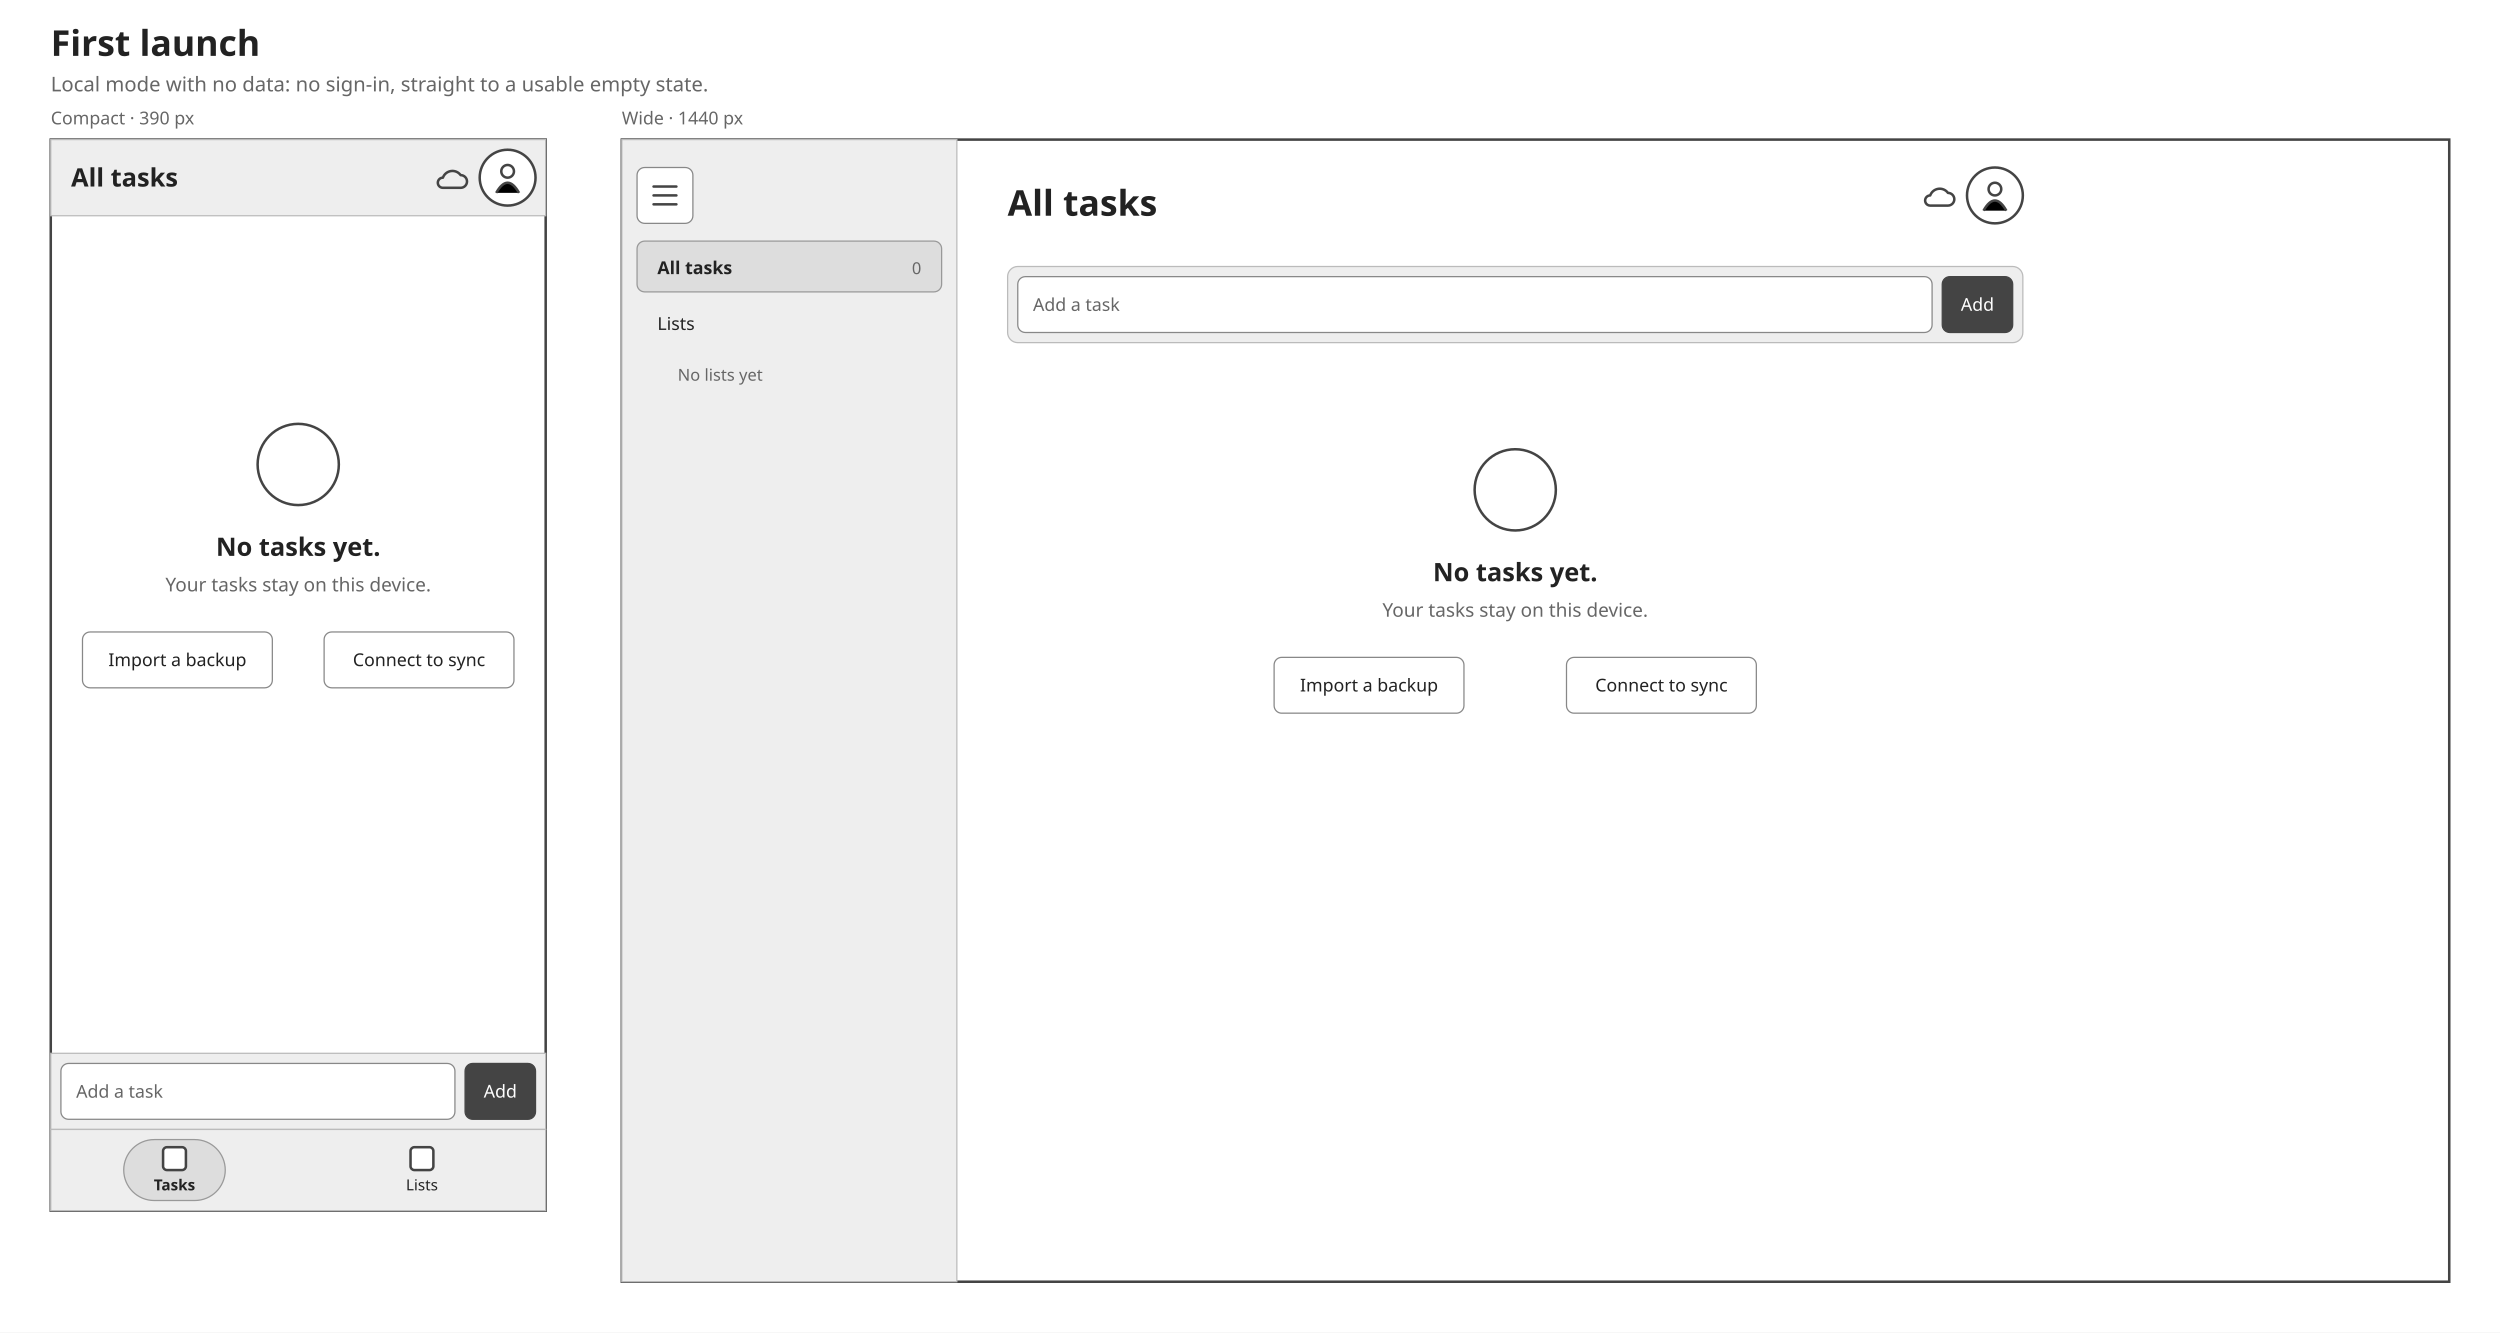
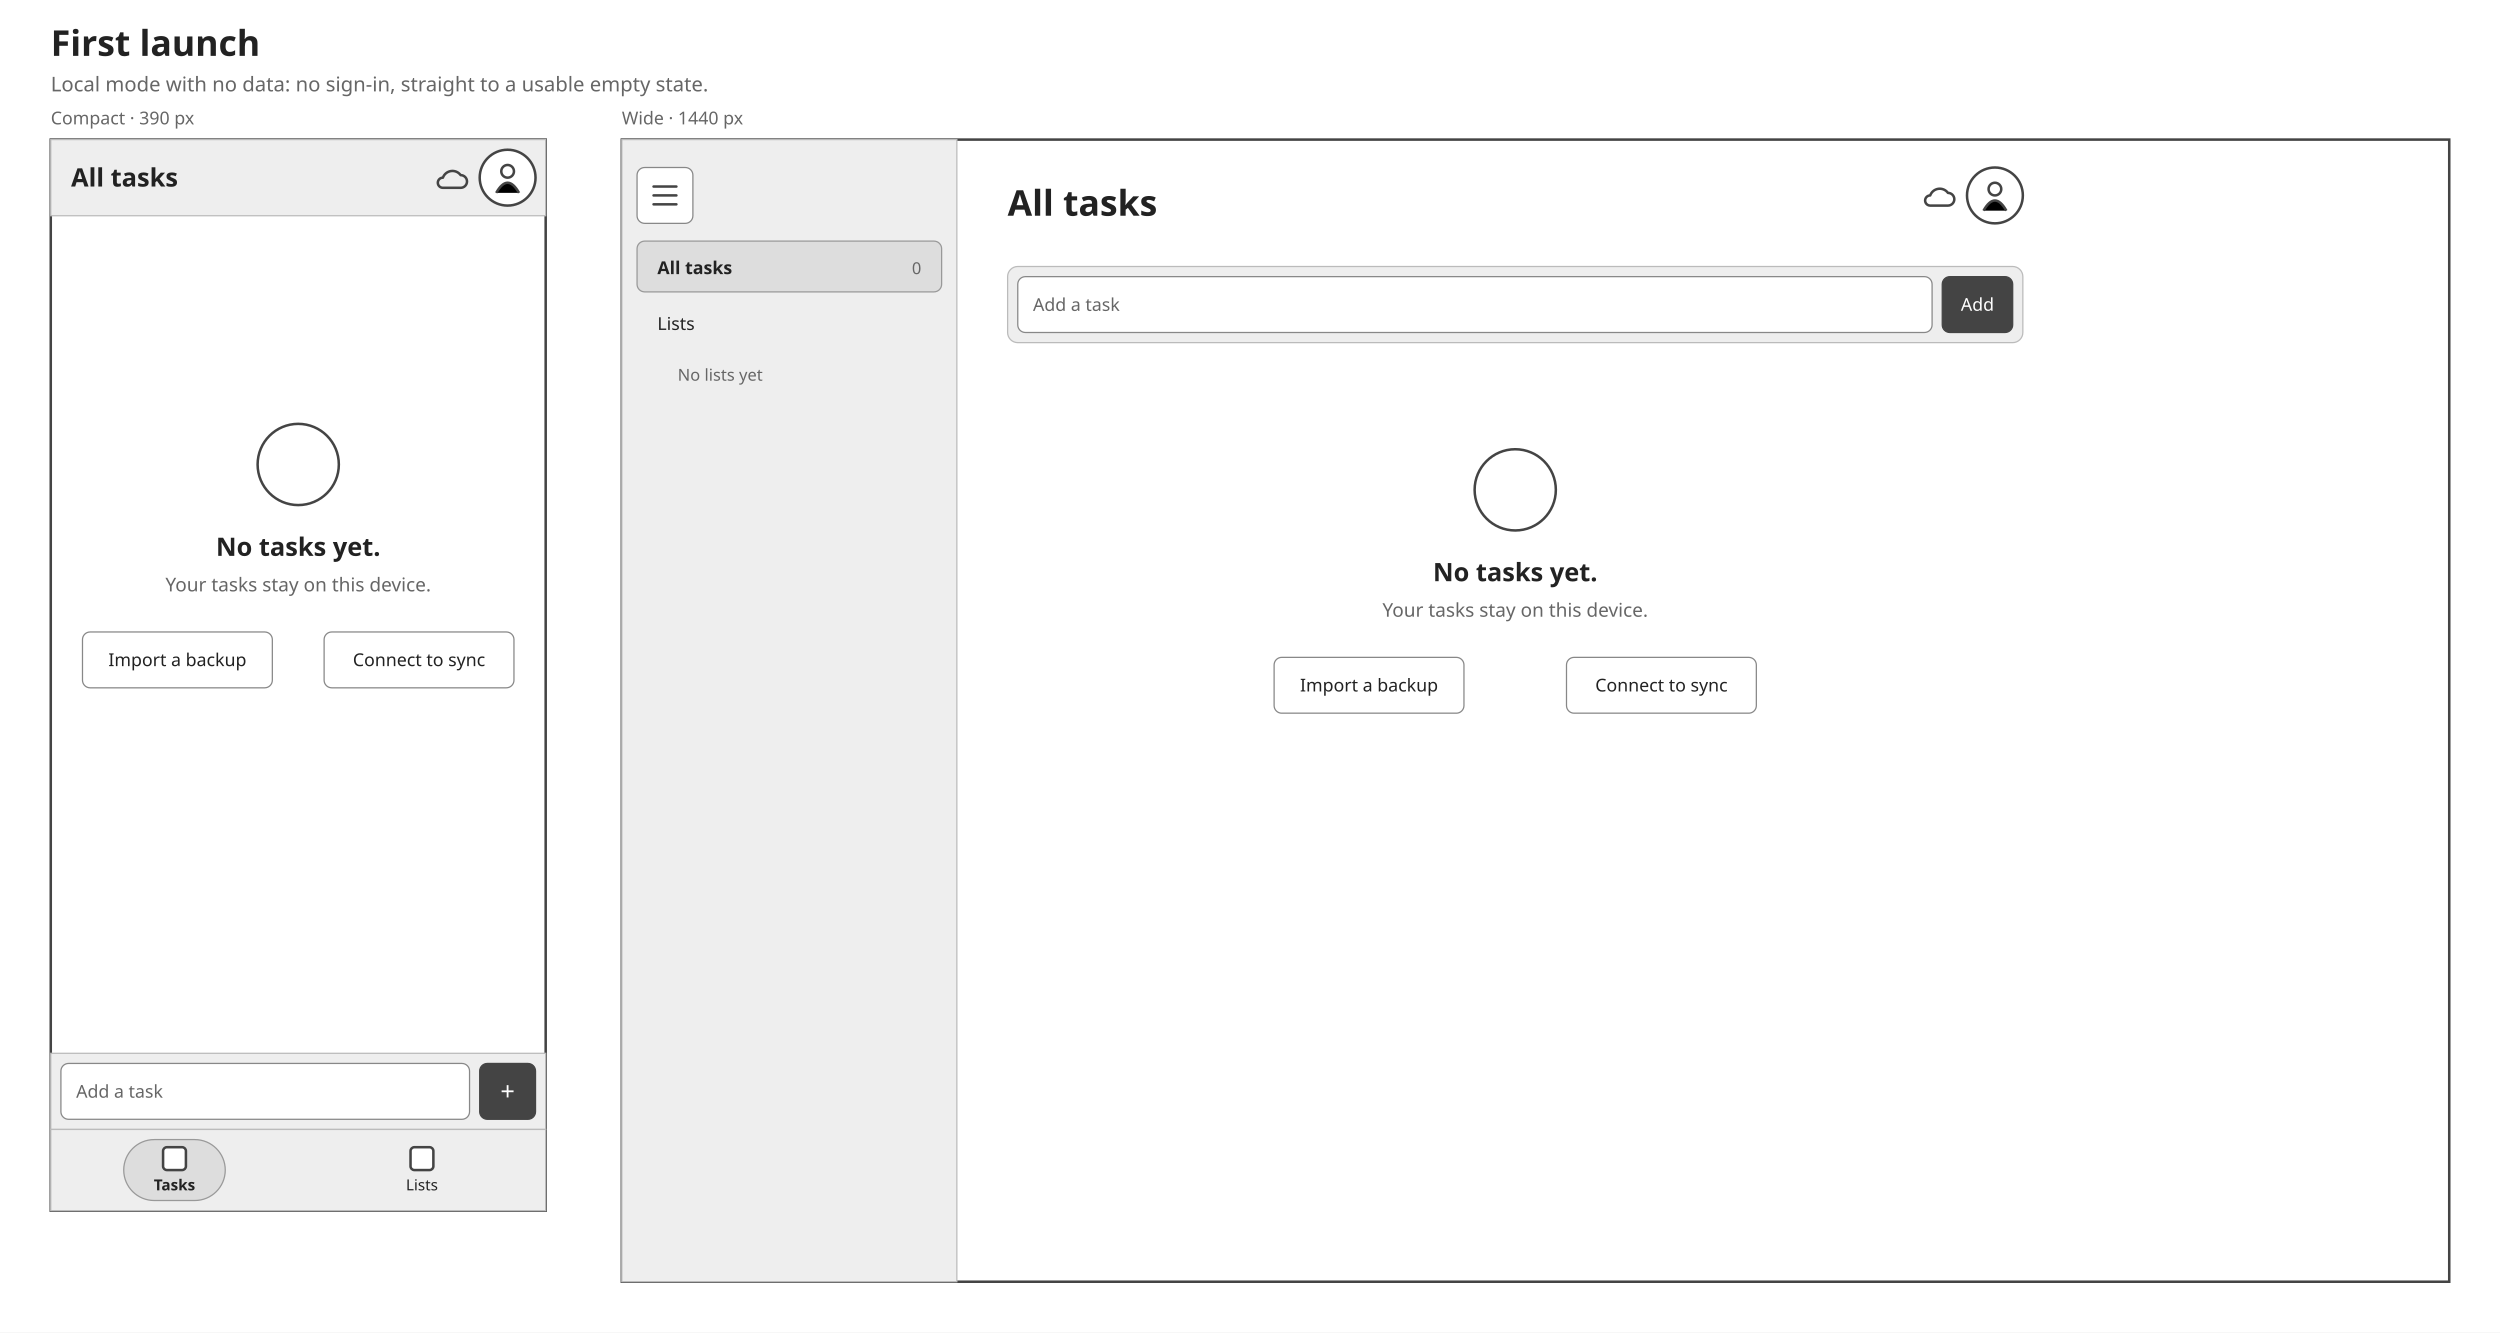
<svg xmlns="http://www.w3.org/2000/svg" width="1970" height="1050" viewBox="0 0 1970 1050">
  <style>
text { font-family: sans-serif; fill: #222222; }
.muted { fill: #666666; }
.on-primary { fill: #ffffff; }
.bold { font-weight: bold; }
rect.frame { fill: #ffffff; stroke: #444444; stroke-width: 2; }
.bar { fill: #eeeeee; stroke: #bbbbbb; }
.box { fill: #f5f5f5; stroke: #bbbbbb; }
.control { fill: #ffffff; stroke: #888888; }
.disabled { fill: #f5f5f5; stroke: #cccccc; }
.primary { fill: #444444; stroke: #444444; }
.selected { fill: #dddddd; stroke: #999999; }
.chip { fill: #eeeeee; stroke: #cccccc; }
.signal { fill: #ffffff; stroke: #222222; stroke-width: 2; }
.scrim { fill: #888888; fill-opacity: 0.5; }
.rule { stroke: #cccccc; }
.drop { stroke: #222222; stroke-width: 3; }
.icon { fill: #ffffff; stroke: #444444; stroke-width: 2; }
.icon-fill { fill: #444444; stroke: #444444; stroke-width: 2; }
.icon-mark { fill: none; stroke: #ffffff; stroke-width: 2; }
.icon-line { stroke: #444444; stroke-width: 2; }
.icon-line-open { fill: none; stroke: #444444; stroke-width: 2; stroke-linecap: round; stroke-linejoin: round; }
.tooltip { fill: #222222; stroke: #222222; }
  </style>
  <rect x="0" y="0" width="1970" height="1050" fill="#ffffff" />
  <text x="40" y="44" font-size="28" class="bold">First launch</text>
  <text x="40" y="72" font-size="16" class="muted">Local mode with no data: no sign-in, straight to a usable empty state.</text>
  <text x="40" y="98" font-size="14" class="muted">Compact · 390 px</text>
  <text x="490" y="98" font-size="14" class="muted">Wide · 1440 px</text>
  <g class="frame" data-width="390" data-height="844" transform="translate(40 110)">
    <rect x="0" y="0" width="390" height="844" rx="0" class="frame" />
    <rect x="0" y="0" width="390" height="60" rx="0" class="bar" />
    <circle cx="360" cy="30" r="22" class="icon" />
    <circle cx="360" cy="25" r="5" class="icon" />
    <path d="M 351 42 Q 360 26 369 42" class="icon-line" />
    <path d="M 309 38 H 323 A 5 5 0 0 0 323 28 A 8 8 0 0 0 309 30 A 4 4 0 0 0 309 38 Z" class="icon-line-open" />
    <text x="16" y="37" font-size="20" class="bold">All tasks</text>
    <circle cx="195" cy="256" r="32" class="icon" />
    <text x="195" y="328" font-size="20" class="bold" text-anchor="middle">No tasks yet.</text>
    <text x="195" y="356" font-size="15" class="muted" text-anchor="middle">Your tasks stay on this device.</text>
    <rect x="25" y="388" width="149.6" height="44" rx="6" class="control" />
    <text x="99.8" y="414.9" font-size="14" text-anchor="middle">Import a backup</text>
    <rect x="215.4" y="388" width="149.6" height="44" rx="6" class="control" />
    <text x="290.2" y="414.9" font-size="14" text-anchor="middle">Connect to sync</text>
    <rect x="0" y="720" width="390" height="60" rx="0" class="bar" />
-     <rect x="326.48" y="728" width="55.52" height="44" rx="6" class="primary" />
-     <text x="354.24" y="754.9" font-size="14" class="on-primary" text-anchor="middle">Add</text>
-     <rect x="8" y="728" width="310.48" height="44" rx="6" class="control" />
+     <rect x="338" y="728" width="44" height="44" rx="6" class="primary" />
+     <text x="360" y="757" font-size="20" class="on-primary" text-anchor="middle">+</text>
+     <rect x="8" y="728" width="322" height="44" rx="6" class="control" />
    <text x="20" y="755" font-size="14" class="muted">Add a task</text>
    <rect x="0" y="780" width="390" height="64" rx="0" class="bar" />
    <rect x="57.5" y="788" width="80" height="48" rx="24" class="selected" />
    <rect x="88.5" y="794" width="18" height="18" rx="3" class="icon" />
    <text x="97.5" y="828" font-size="12" class="bold" text-anchor="middle">Tasks</text>
    <rect x="283.5" y="794" width="18" height="18" rx="3" class="icon" />
    <text x="292.5" y="828" font-size="12" text-anchor="middle">Lists</text>
  </g>
  <g class="frame" data-width="1440" data-height="900" transform="translate(490 110)">
    <rect x="0" y="0" width="1440" height="900" rx="0" class="frame" />
    <rect x="0" y="0" width="264" height="900" rx="0" class="bar" />
    <rect x="12" y="22" width="44" height="44" rx="6" class="control" />
    <path d="M 25 37 H 43" class="icon-line-open" />
    <path d="M 25 44 H 43" class="icon-line-open" />
    <path d="M 25 51 H 43" class="icon-line-open" />
    <rect x="12" y="80" width="240" height="40" rx="6" class="selected" />
    <text x="28" y="106" font-size="14" class="bold">All tasks</text>
    <text x="236" y="106" font-size="13" class="muted" text-anchor="end">0</text>
    <text x="28" y="150" font-size="14">Lists</text>
    <text x="44" y="190" font-size="13" class="muted">No lists yet</text>
    <circle cx="1082" cy="44" r="22" class="icon" />
    <circle cx="1082" cy="39" r="5" class="icon" />
    <path d="M 1073 56 Q 1082 40 1091 56" class="icon-line" />
    <path d="M 1031 52 H 1045 A 5 5 0 0 0 1045 42 A 8 8 0 0 0 1031 44 A 4 4 0 0 0 1031 52 Z" class="icon-line-open" />
    <text x="304" y="60" font-size="28" class="bold">All tasks</text>
    <rect x="304" y="100" width="800" height="60" rx="8" class="bar" />
    <rect x="1040.48" y="108" width="55.52" height="44" rx="6" class="primary" />
    <text x="1068.24" y="134.9" font-size="14" class="on-primary" text-anchor="middle">Add</text>
    <rect x="312" y="108" width="720.48" height="44" rx="6" class="control" />
    <text x="324" y="135" font-size="14" class="muted">Add a task</text>
    <circle cx="704" cy="276" r="32" class="icon" />
    <text x="704" y="348" font-size="20" class="bold" text-anchor="middle">No tasks yet.</text>
    <text x="704" y="376" font-size="15" class="muted" text-anchor="middle">Your tasks stay on this device.</text>
    <rect x="514" y="408" width="149.6" height="44" rx="6" class="control" />
    <text x="588.8" y="434.9" font-size="14" text-anchor="middle">Import a backup</text>
    <rect x="744.4" y="408" width="149.6" height="44" rx="6" class="control" />
    <text x="819.2" y="434.9" font-size="14" text-anchor="middle">Connect to sync</text>
  </g>
</svg>
